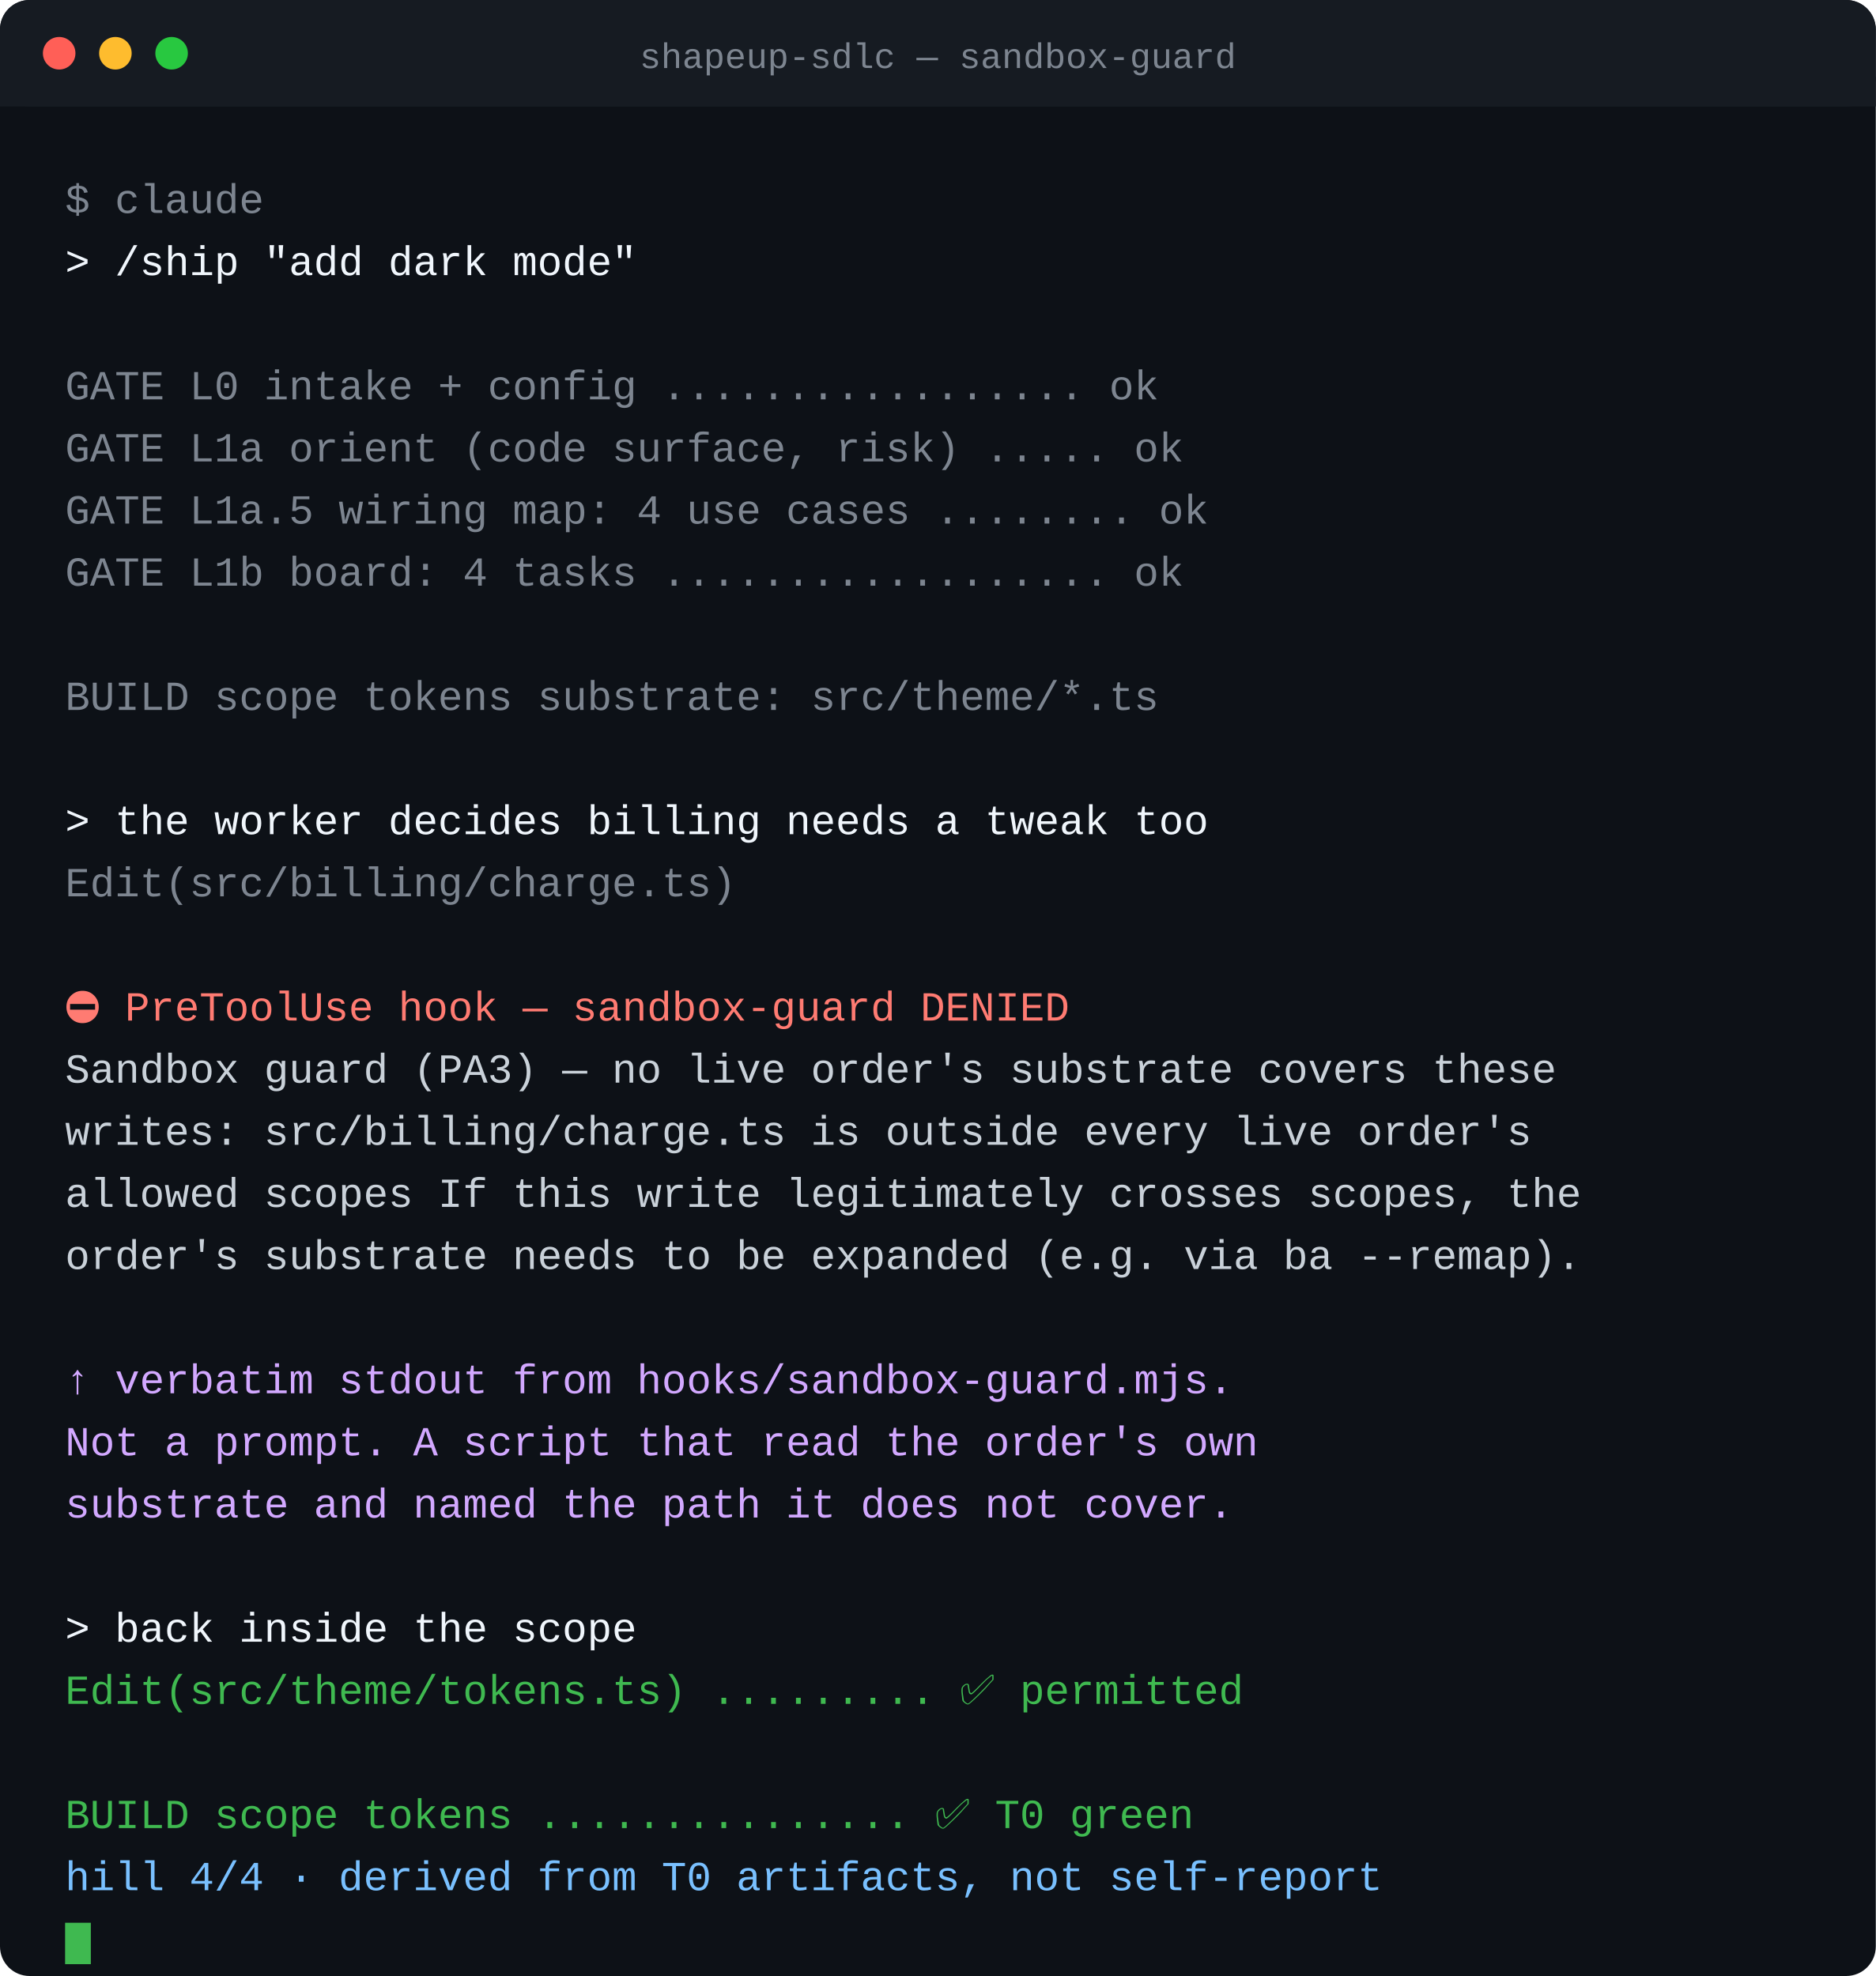
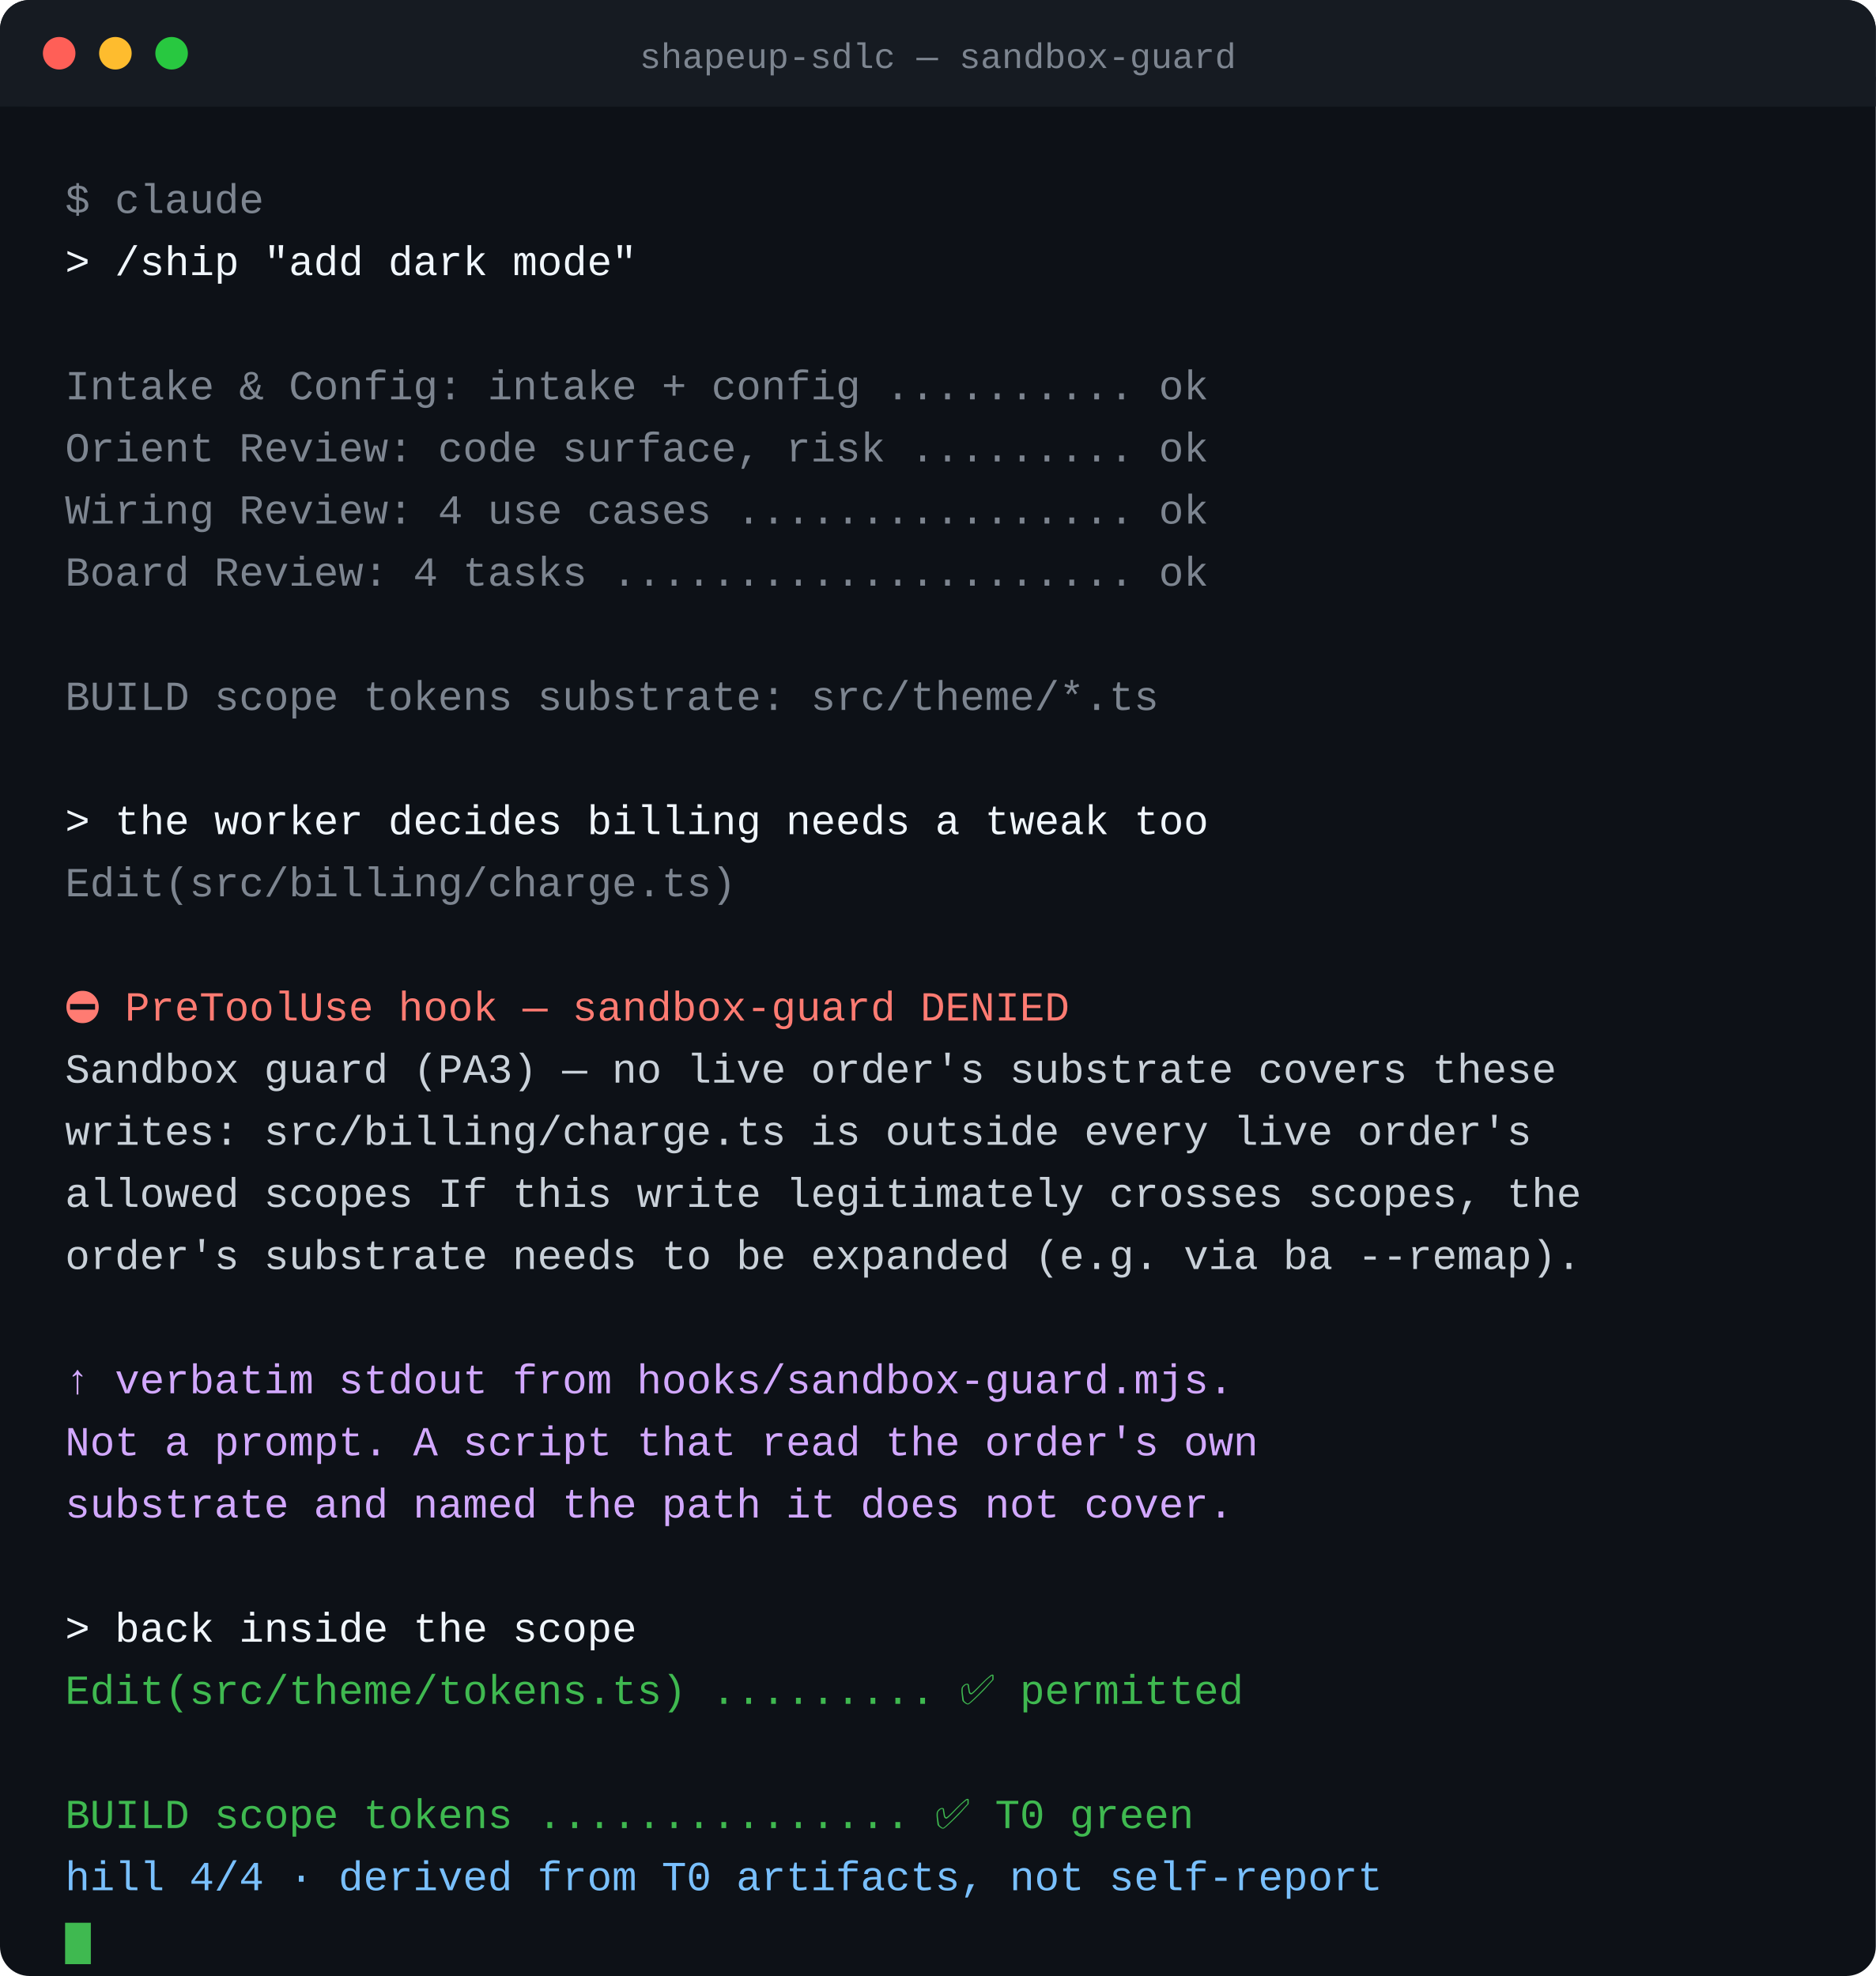
<svg xmlns="http://www.w3.org/2000/svg" width="634" height="668" viewBox="0 0 634 668" font-family="ui-monospace,SFMono-Regular,Menlo,Consolas,'Liberation Mono',monospace" font-size="14">
  <style>
    /* Base state is VISIBLE on purpose: where CSS animation is unavailable (some
       renderers, reader modes, PDF export) this degrades to the whole transcript
       shown at once rather than to an empty black rectangle. */
    .l{opacity:1;white-space:pre}
    @keyframes r0{0%,2.930%{opacity:0}3.711%,100%{opacity:1}}.l0{animation:r0 20.48s steps(1,end) infinite}@keyframes r1{0%,6.396%{opacity:0}7.178%,100%{opacity:1}}.l1{animation:r1 20.48s steps(1,end) infinite}@keyframes r2{0%,12.549%{opacity:0}13.330%,100%{opacity:1}}.l2{animation:r2 20.48s steps(1,end) infinite}@keyframes r3{0%,13.330%{opacity:0}14.111%,100%{opacity:1}}.l3{animation:r3 20.48s steps(1,end) infinite}@keyframes r4{0%,14.111%{opacity:0}14.893%,100%{opacity:1}}.l4{animation:r4 20.48s steps(1,end) infinite}@keyframes r5{0%,14.893%{opacity:0}15.674%,100%{opacity:1}}.l5{animation:r5 20.48s steps(1,end) infinite}@keyframes r6{0%,15.674%{opacity:0}16.455%,100%{opacity:1}}.l6{animation:r6 20.48s steps(1,end) infinite}@keyframes r7{0%,21.826%{opacity:0}22.607%,100%{opacity:1}}.l7{animation:r7 20.48s steps(1,end) infinite}@keyframes r8{0%,22.607%{opacity:0}23.389%,100%{opacity:1}}.l8{animation:r8 20.48s steps(1,end) infinite}@keyframes r9{0%,28.760%{opacity:0}29.541%,100%{opacity:1}}.l9{animation:r9 20.48s steps(1,end) infinite}@keyframes r10{0%,29.541%{opacity:0}30.322%,100%{opacity:1}}.l10{animation:r10 20.48s steps(1,end) infinite}@keyframes r11{0%,33.008%{opacity:0}33.789%,100%{opacity:1}}.l11{animation:r11 20.48s steps(1,end) infinite}@keyframes r12{0%,39.160%{opacity:0}39.941%,100%{opacity:1}}.l12{animation:r12 20.48s steps(1,end) infinite}@keyframes r13{0%,39.941%{opacity:0}40.723%,100%{opacity:1}}.l13{animation:r13 20.48s steps(1,end) infinite}@keyframes r14{0%,43.408%{opacity:0}44.189%,100%{opacity:1}}.l14{animation:r14 20.48s steps(1,end) infinite}@keyframes r15{0%,44.189%{opacity:0}44.971%,100%{opacity:1}}.l15{animation:r15 20.48s steps(1,end) infinite}@keyframes r16{0%,44.971%{opacity:0}45.752%,100%{opacity:1}}.l16{animation:r16 20.48s steps(1,end) infinite}@keyframes r17{0%,45.752%{opacity:0}46.533%,100%{opacity:1}}.l17{animation:r17 20.48s steps(1,end) infinite}@keyframes r18{0%,46.533%{opacity:0}47.314%,100%{opacity:1}}.l18{animation:r18 20.48s steps(1,end) infinite}@keyframes r19{0%,52.686%{opacity:0}53.467%,100%{opacity:1}}.l19{animation:r19 20.48s steps(1,end) infinite}@keyframes r20{0%,53.467%{opacity:0}54.248%,100%{opacity:1}}.l20{animation:r20 20.48s steps(1,end) infinite}@keyframes r21{0%,54.248%{opacity:0}55.029%,100%{opacity:1}}.l21{animation:r21 20.48s steps(1,end) infinite}@keyframes r22{0%,63.086%{opacity:0}63.867%,100%{opacity:1}}.l22{animation:r22 20.48s steps(1,end) infinite}@keyframes r23{0%,63.867%{opacity:0}64.648%,100%{opacity:1}}.l23{animation:r23 20.48s steps(1,end) infinite}@keyframes r24{0%,67.334%{opacity:0}68.115%,100%{opacity:1}}.l24{animation:r24 20.48s steps(1,end) infinite}@keyframes r25{0%,73.486%{opacity:0}74.268%,100%{opacity:1}}.l25{animation:r25 20.48s steps(1,end) infinite}@keyframes r26{0%,74.268%{opacity:0}75.049%,100%{opacity:1}}.l26{animation:r26 20.48s steps(1,end) infinite}@keyframes r27{0%,77.734%{opacity:0}78.516%,100%{opacity:1}}.l27{animation:r27 20.48s steps(1,end) infinite}
    @keyframes blink{0%,49%{opacity:1}50%,100%{opacity:0}}
    .cur{animation:blink 1.06s steps(1,end) infinite}
  </style>
  <rect width="634" height="668" rx="10" fill="#0d1117" />
  <rect width="634" height="36" rx="10" fill="#161b22" />
  <rect y="26" width="634" height="10" fill="#161b22" />
  <circle cx="20" cy="18" r="5.5" fill="#ff5f57" />
  <circle cx="39" cy="18" r="5.5" fill="#febc2e" />
  <circle cx="58" cy="18" r="5.5" fill="#28c840" />
  <text x="317" y="23" fill="#7d8590" font-size="12" text-anchor="middle">shapeup-sdlc — sandbox-guard</text>
  <text class="l l0" x="22" y="72" fill="#7d8590">$ claude</text>
  <text class="l l1" x="22" y="93" fill="#f0f6fc">&gt; /ship "add dark mode"</text>
-   <text class="l l3" x="22" y="135" fill="#7d8590">  GATE L0   intake + config ................. ok</text>
-   <text class="l l4" x="22" y="156" fill="#7d8590">  GATE L1a  orient (code surface, risk) ..... ok</text>
-   <text class="l l5" x="22" y="177" fill="#7d8590">  GATE L1a.5 wiring map: 4 use cases ........ ok</text>
-   <text class="l l6" x="22" y="198" fill="#7d8590">  GATE L1b  board: 4 tasks .................. ok</text>
+   <text class="l l3" x="22" y="135" fill="#7d8590">  Intake &amp; Config: intake + config .......... ok</text>
+   <text class="l l4" x="22" y="156" fill="#7d8590">  Orient Review: code surface, risk ......... ok</text>
+   <text class="l l5" x="22" y="177" fill="#7d8590">  Wiring Review: 4 use cases ................ ok</text>
+   <text class="l l6" x="22" y="198" fill="#7d8590">  Board Review: 4 tasks ..................... ok</text>
  <text class="l l8" x="22" y="240" fill="#7d8590">  BUILD  scope tokens   substrate: src/theme/*.ts</text>
  <text class="l l10" x="22" y="282" fill="#f0f6fc">&gt; the worker decides billing needs a tweak too</text>
  <text class="l l11" x="22" y="303" fill="#7d8590">  Edit(src/billing/charge.ts)</text>
  <text class="l l13" x="22" y="345" fill="#ff7b72">  ⛔ PreToolUse hook — sandbox-guard   DENIED</text>
  <text class="l l14" x="22" y="366" fill="#c9d1d9">     Sandbox guard (PA3) — no live order's substrate covers these</text>
  <text class="l l15" x="22" y="387" fill="#c9d1d9">     writes: src/billing/charge.ts is outside every live order's</text>
  <text class="l l16" x="22" y="408" fill="#c9d1d9">     allowed scopes If this write legitimately crosses scopes, the</text>
  <text class="l l17" x="22" y="429" fill="#c9d1d9">     order's substrate needs to be expanded (e.g. via ba --remap).</text>
  <text class="l l19" x="22" y="471" fill="#d2a8ff">  ↑ verbatim stdout from hooks/sandbox-guard.mjs.</text>
  <text class="l l20" x="22" y="492" fill="#d2a8ff">    Not a prompt. A script that read the order's own</text>
  <text class="l l21" x="22" y="513" fill="#d2a8ff">    substrate and named the path it does not cover.</text>
  <text class="l l23" x="22" y="555" fill="#f0f6fc">&gt; back inside the scope</text>
  <text class="l l24" x="22" y="576" fill="#3fb950">  Edit(src/theme/tokens.ts) ......... ✅ permitted</text>
  <text class="l l26" x="22" y="618" fill="#3fb950">  BUILD  scope tokens ............... ✅ T0 green</text>
  <text class="l l27" x="22" y="639" fill="#79c0ff">  hill 4/4 · derived from T0 artifacts, not self-report</text>
  <rect class="cur" x="22" y="650" width="8.7" height="14" fill="#3fb950" />
</svg>
